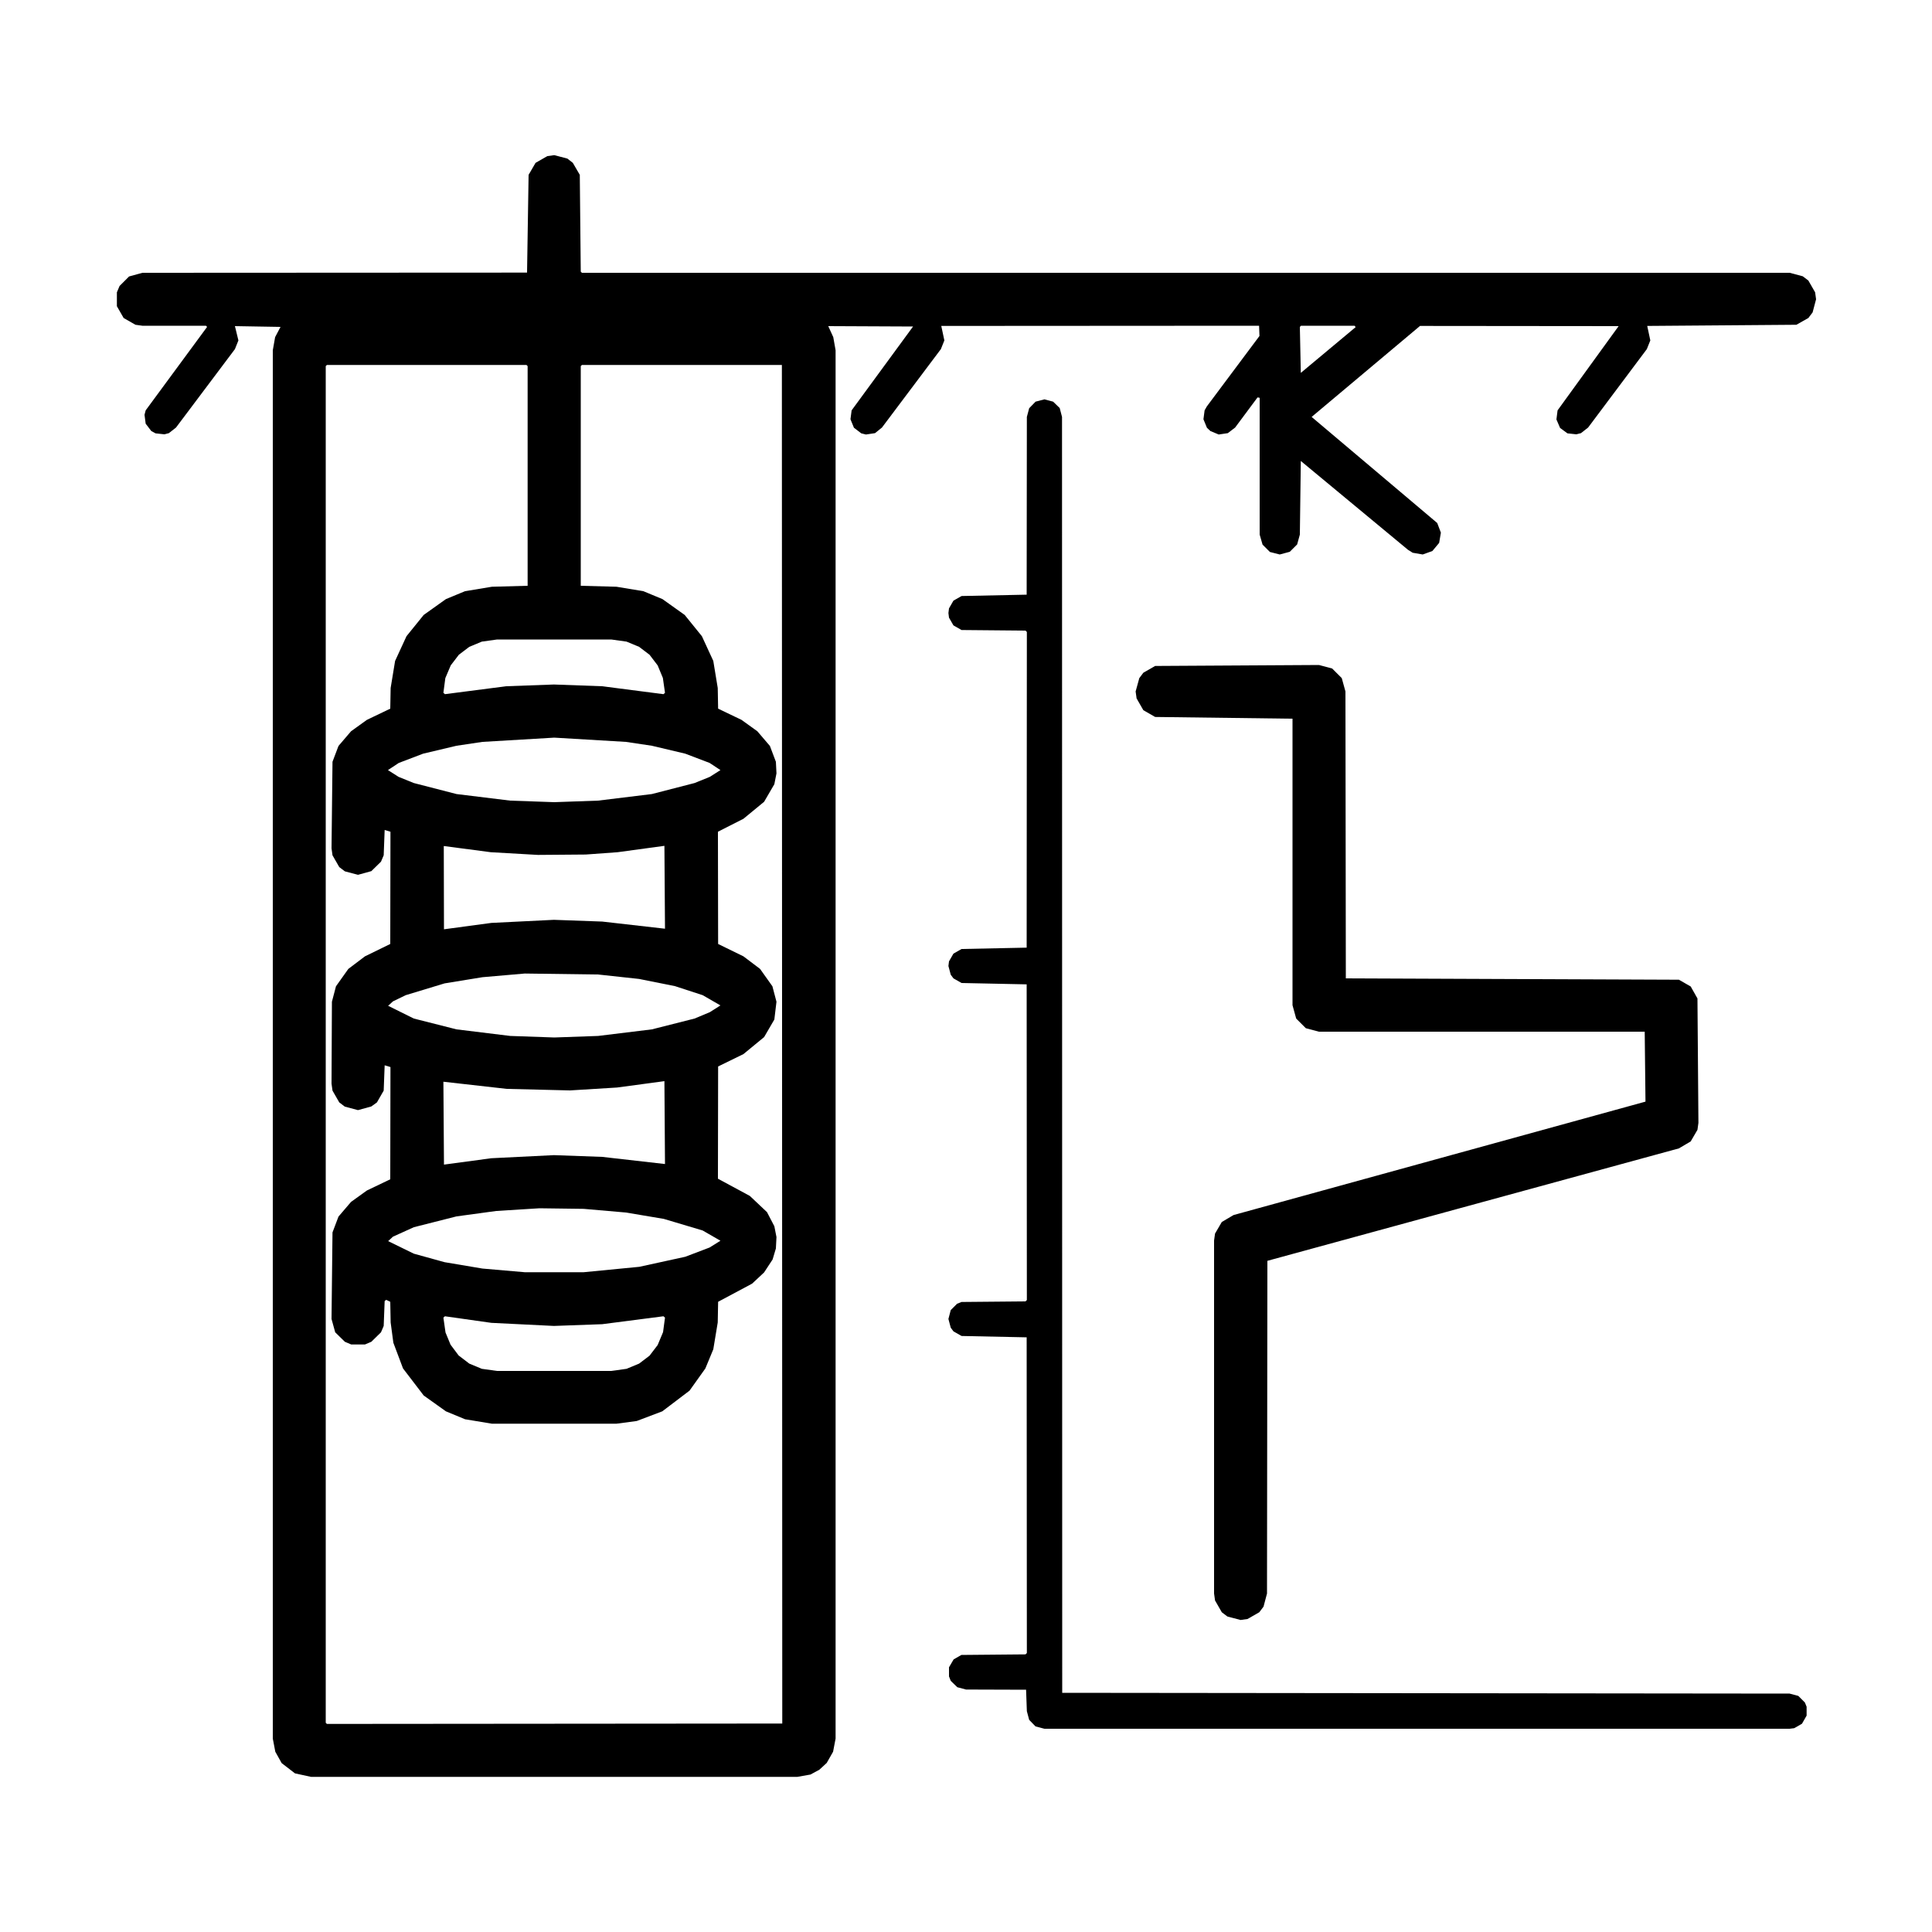
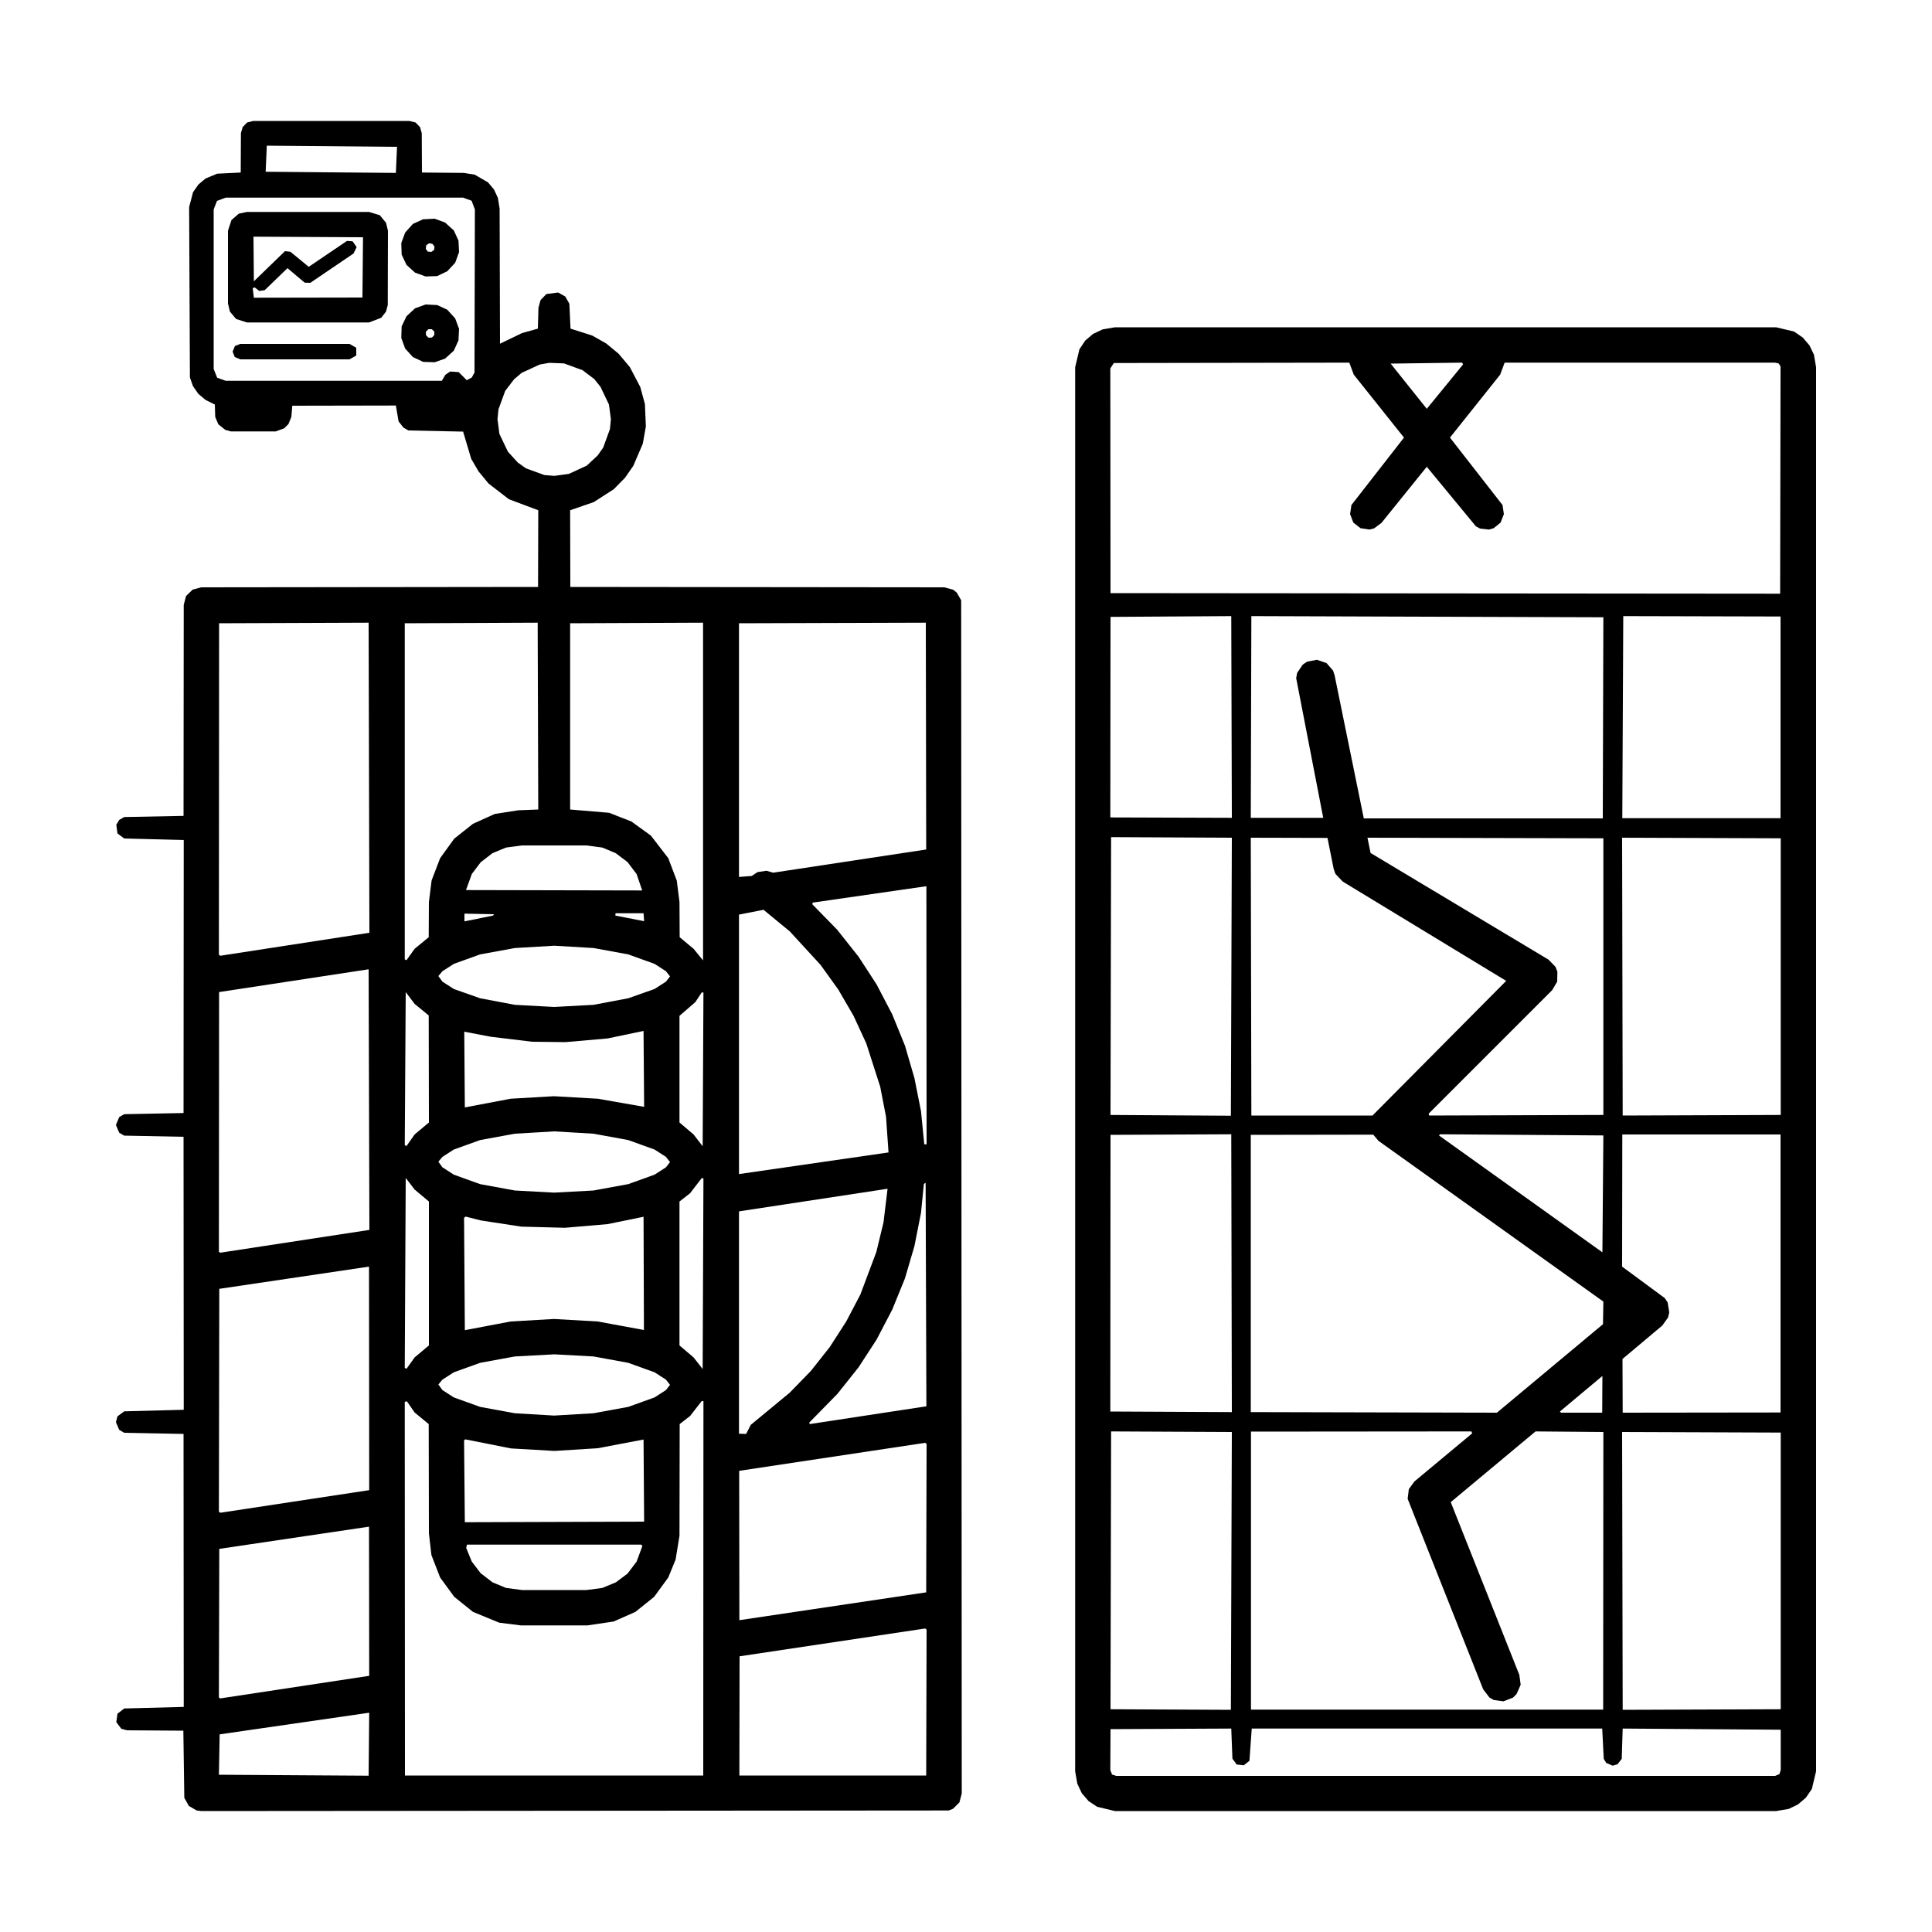
<svg xmlns="http://www.w3.org/2000/svg" viewBox="0 0 1000 1000" width="100%" height="100%">
-   <path fill="currentColor" d="M73.7 141.2 L272.8 141.1 L273.6 90.5 L277.2 84.3 L283.3 80.8 L286.9 80.3 L293.7 82.1 L296.5 84.3 L300.1 90.5 L300.6 140.6 L301.2 141.2 L926.3 141.2 L933.1 143.0 L936.0 145.2 L939.5 151.3 L940.0 154.9 L938.2 161.7 L936.0 164.6 L929.8 168.1 L852.6 168.7 L854.2 176.2 L852.4 180.7 L822.0 221.3 L818.3 224.2 L815.9 224.8 L811.3 224.3 L807.5 221.5 L805.6 217.1 L806.2 212.4 L837.8 168.8 L735.0 168.7 L678.9 215.8 L743.9 270.7 L745.8 275.7 L744.9 281.0 L741.4 285.2 L736.4 287.0 L731.2 286.1 L728.8 284.6 L673.3 238.6 L672.8 276.7 L671.4 281.8 L667.6 285.6 L662.4 287.0 L657.3 285.7 L653.5 281.9 L652.0 276.7 L652.0 205.9 L650.9 205.7 L639.3 221.3 L635.5 224.2 L630.8 224.9 L626.5 223.1 L624.7 221.4 L622.9 217.0 L623.5 212.4 L624.7 210.3 L651.9 173.9 L651.7 168.6 L487.2 168.7 L488.8 176.2 L487.0 180.7 L456.5 221.3 L452.9 224.2 L448.2 224.9 L445.8 224.3 L442.0 221.4 L440.2 217.0 L440.8 212.4 L472.6 169.0 L428.7 168.8 L431.3 174.5 L432.5 181.3 L432.5 899.9 L431.2 906.7 L427.9 912.5 L424.1 916.0 L419.5 918.5 L412.7 919.7 L161.0 919.7 L152.7 917.9 L145.8 912.6 L142.5 906.7 L141.2 899.9 L141.2 181.3 L142.4 174.5 L145.2 169.2 L121.6 168.8 L123.4 176.2 L121.6 180.7 L91.1 221.3 L87.4 224.2 L85.1 224.8 L80.5 224.3 L78.3 223.1 L75.4 219.3 L74.8 214.7 L75.4 212.4 L107.2 169.2 L106.6 168.6 L73.7 168.6 L70.1 168.1 L64.0 164.6 L60.5 158.5 L60.5 151.3 L61.9 148.0 L66.8 143.1 Z M673.4 168.6 L672.8 169.2 L673.3 193.0 L701.7 169.3 L701.1 168.6 Z M199.9 672.8 L199.1 673.4 L198.6 686.3 L197.2 689.6 L192.2 694.5 L188.9 695.9 L181.8 695.9 L178.5 694.5 L173.5 689.6 L171.6 682.7 L172.1 637.9 L175.2 629.7 L181.7 622.1 L189.9 616.2 L202.0 610.4 L202.1 552.3 L199.1 551.4 L198.6 564.5 L195.1 570.6 L192.2 572.7 L185.3 574.6 L178.5 572.8 L175.6 570.6 L172.1 564.5 L171.6 560.9 L171.8 518.5 L173.9 510.5 L180.3 501.5 L188.9 495.0 L202.0 488.6 L202.1 430.5 L199.1 429.6 L198.6 442.7 L197.2 446.0 L192.2 450.9 L185.3 452.8 L178.5 451.0 L175.6 448.8 L172.1 442.7 L171.6 439.1 L172.1 394.3 L175.2 386.1 L181.7 378.5 L189.9 372.6 L202.0 366.8 L202.2 356.1 L204.5 342.1 L210.4 329.3 L219.3 318.3 L230.8 310.1 L240.7 306.0 L254.6 303.7 L273.1 303.2 L273.1 189.5 L272.5 188.9 L169.2 188.9 L168.6 189.5 L168.6 891.7 L169.2 892.3 L404.9 892.1 L404.7 188.9 L301.2 188.9 L300.6 189.5 L300.6 303.2 L319.1 303.7 L333.0 306.0 L342.9 310.1 L354.4 318.3 L363.3 329.3 L369.2 342.1 L371.5 356.1 L371.7 366.8 L383.8 372.6 L392.0 378.5 L398.5 386.1 L401.6 394.3 L401.9 400.3 L400.8 405.9 L395.5 415.0 L384.8 423.8 L371.6 430.5 L371.7 488.6 L384.8 495.0 L393.4 501.5 L399.8 510.5 L401.9 518.5 L400.8 527.7 L395.5 536.8 L384.8 545.6 L371.7 552.0 L371.6 610.1 L388.1 619.0 L397.0 627.4 L400.8 634.7 L401.9 640.3 L401.6 646.2 L399.9 651.9 L395.5 658.6 L389.3 664.4 L371.7 673.8 L371.5 684.5 L369.2 698.4 L365.1 708.3 L356.9 719.8 L342.8 730.5 L329.6 735.5 L319.1 736.9 L254.6 736.9 L240.7 734.6 L230.8 730.5 L219.3 722.3 L208.6 708.3 L203.6 695.0 L202.2 684.5 L202.0 673.8 Z M230.1 509.0 L210.0 515.1 L203.4 518.3 L200.9 520.6 L214.2 527.2 L236.3 532.8 L264.1 536.2 L286.9 537.0 L309.6 536.2 L337.4 532.8 L359.5 527.2 L367.4 523.9 L372.9 520.4 L363.7 515.1 L349.3 510.4 L330.8 506.7 L309.6 504.4 L271.6 503.9 L249.7 505.8 Z M214.2 635.2 L203.4 640.1 L200.9 642.4 L214.2 648.9 L230.1 653.3 L249.7 656.6 L271.6 658.5 L302.1 658.5 L330.9 655.7 L354.7 650.5 L367.3 645.7 L372.9 642.2 L363.7 636.9 L343.6 630.9 L324.0 627.6 L302.1 625.7 L279.2 625.4 L256.8 626.8 L236.3 629.6 Z M249.7 384.0 L236.3 386.0 L219.0 390.1 L206.4 394.9 L200.8 398.6 L206.3 402.1 L214.2 405.3 L236.3 411.0 L264.1 414.4 L286.9 415.2 L309.6 414.4 L337.4 411.0 L359.5 405.3 L367.4 402.1 L372.9 398.6 L367.3 394.9 L354.7 390.1 L337.4 386.0 L324.0 384.0 L286.9 381.8 Z M229.5 358.6 L230.3 359.3 L262.0 355.2 L286.7 354.3 L311.7 355.2 L343.4 359.3 L344.2 358.6 L343.1 350.9 L340.4 344.4 L336.2 338.9 L330.8 334.8 L324.3 332.1 L316.4 331.0 L257.3 331.0 L249.4 332.1 L242.9 334.8 L237.5 338.9 L233.3 344.4 L230.5 351.0 Z M230.3 681.3 L229.5 682.0 L230.6 689.7 L233.2 696.0 L237.4 701.6 L242.9 705.8 L249.4 708.5 L257.3 709.6 L316.4 709.6 L324.3 708.5 L330.8 705.8 L336.2 701.7 L340.4 696.2 L343.2 689.5 L344.2 682.0 L343.4 681.3 L311.7 685.4 L286.7 686.3 L254.3 684.7 Z M254.0 441.1 L229.7 437.9 L229.8 481.0 L254.3 477.7 L286.7 476.1 L311.7 477.0 L344.2 480.7 L343.9 437.8 L319.7 441.1 L303.2 442.3 L278.4 442.5 Z M262.3 563.6 L229.5 559.9 L229.8 602.8 L254.3 599.5 L286.7 597.9 L311.7 598.8 L344.2 602.5 L343.9 559.6 L319.4 562.9 L295.0 564.4 Z M930.8 877.8 L934.2 881.2 L935.1 883.4 L935.1 888.0 L932.7 892.2 L928.7 894.5 L926.3 894.8 L540.6 894.8 L536.0 893.6 L532.7 890.2 L531.5 885.7 L531.1 874.6 L500.0 874.5 L495.5 873.3 L492.1 870.0 L491.2 867.7 L491.2 863.0 L493.6 858.9 L497.6 856.6 L530.8 856.3 L531.5 855.6 L531.4 692.2 L497.7 691.5 L493.5 689.1 L492.1 687.2 L490.9 682.7 L492.1 678.1 L495.4 674.8 L497.7 673.9 L530.8 673.6 L531.5 672.9 L531.4 509.5 L497.7 508.8 L493.5 506.4 L492.1 504.5 L490.9 500.0 L491.2 497.6 L493.5 493.6 L497.7 491.2 L531.4 490.5 L531.5 327.1 L530.8 326.4 L497.7 326.1 L493.5 323.7 L491.2 319.7 L490.9 317.3 L491.2 314.9 L493.5 310.9 L497.7 308.5 L531.4 307.8 L531.5 215.8 L532.7 211.3 L536.0 207.9 L540.6 206.7 L545.1 207.9 L548.5 211.2 L549.7 215.8 L549.8 876.2 L926.3 876.6 Z M670.9 527.2 L669.0 520.3 L669.0 372.0 L597.9 371.1 L591.8 367.6 L588.3 361.5 L587.8 357.9 L589.7 351.0 L591.8 348.2 L597.9 344.7 L682.7 344.2 L689.5 346.0 L694.5 351.0 L696.4 357.9 L696.6 506.4 L869.0 507.1 L875.1 510.6 L878.6 516.8 L879.1 581.2 L878.6 584.8 L875.1 590.8 L869.0 594.4 L656.0 652.6 L655.8 824.8 L654.0 831.6 L651.8 834.5 L645.7 838.0 L642.1 838.5 L635.3 836.7 L632.4 834.5 L628.9 828.4 L628.4 824.8 L628.4 642.1 L628.9 638.5 L632.4 632.5 L638.5 628.9 L851.7 570.2 L851.3 534.0 L682.7 534.0 L675.9 532.2 Z" />
+   <path fill="currentColor" d="M559.9 928.1 L557.6 923.2 L556.5 916.8 L556.5 190.1 L558.7 180.8 L561.7 176.3 L565.8 172.8 L570.7 170.5 L577.1 169.4 L919.3 169.4 L928.6 171.6 L933.1 174.7 L936.6 178.8 L938.9 183.6 L940.0 190.1 L940.0 916.8 L937.8 926.0 L934.7 930.5 L930.6 934.0 L925.8 936.3 L919.3 937.4 L577.1 937.4 L567.9 935.2 L563.4 932.2 Z M640.1 913.3 L637.9 910.3 L637.3 894.7 L574.8 895.0 L574.7 916.2 L575.6 918.5 L577.8 919.2 L918.8 919.2 L921.0 918.3 L921.7 916.2 L921.7 895.3 L839.9 894.7 L839.4 910.4 L837.2 913.2 L834.7 913.9 L831.4 912.5 L830.1 910.4 L829.3 894.7 L647.9 894.7 L646.7 911.4 L643.8 913.7 Z M921.7 433.9 L839.6 433.6 L839.9 577.4 L921.7 577.1 Z M921.7 741.5 L839.6 741.2 L839.9 885.0 L921.7 884.7 Z M921.6 189.6 L920.6 188.1 L918.7 187.7 L778.8 187.7 L776.5 193.9 L750.5 226.5 L777.7 261.4 L778.4 266.1 L776.7 270.5 L773.1 273.4 L770.7 274.1 L766.1 273.6 L763.9 272.4 L738.5 241.6 L715.0 270.7 L711.2 273.5 L708.8 274.1 L704.2 273.4 L700.5 270.5 L698.8 266.1 L699.5 261.4 L726.7 226.5 L700.7 193.9 L698.4 187.7 L576.5 187.9 L574.7 190.7 L574.8 307.0 L921.4 307.3 Z M840.2 318.9 L839.7 423.5 L921.6 423.5 L921.6 319.1 Z M839.8 703.4 L839.9 731.2 L921.6 731.1 L921.6 587.2 L839.7 587.2 L839.6 655.6 L861.7 671.9 L863.2 674.2 L864.0 679.3 L863.4 681.9 L860.4 686.1 Z M829.9 433.9 L707.8 433.6 L709.4 441.5 L801.5 496.7 L805.1 500.4 L806.1 502.9 L806.0 508.1 L803.4 512.5 L739.5 576.4 L739.7 577.4 L829.9 577.1 Z M829.9 587.7 L745.4 587.1 L744.8 587.7 L829.4 648.2 Z M829.9 319.5 L647.7 318.9 L647.4 423.3 L684.9 423.3 L670.9 351.0 L671.4 348.3 L674.3 344.0 L676.5 342.5 L681.6 341.5 L686.6 343.2 L690.0 347.1 L690.8 349.6 L705.9 423.6 L829.6 423.6 Z M762.0 741.9 L761.6 740.9 L647.5 741.0 L647.5 884.9 L829.8 884.9 L829.9 741.2 L794.8 740.9 L750.9 777.5 L786.4 866.9 L787.1 872.0 L785.0 876.8 L783.1 878.7 L778.2 880.6 L773.1 879.9 L770.9 878.6 L767.7 874.4 L728.6 775.8 L729.2 770.8 L732.1 766.8 Z M710.8 587.3 L647.4 587.4 L647.4 730.9 L774.8 731.2 L829.7 685.4 L829.9 673.7 L713.5 590.5 Z M829.3 731.2 L829.4 712.2 L807.4 730.6 L808.0 731.2 Z M687.1 433.7 L647.4 433.6 L647.7 577.4 L710.4 577.4 L779.6 507.7 L695.0 456.3 L691.2 452.3 L690.3 449.7 Z M757.3 188.6 L756.8 187.7 L719.8 188.2 L738.5 211.6 Z M574.7 423.1 L637.6 423.3 L637.3 318.9 L574.8 319.3 Z M574.7 730.6 L637.6 730.9 L637.3 587.1 L574.8 587.4 Z M637.1 577.5 L637.6 433.6 L575.1 433.3 L574.8 577.1 Z M637.1 885.0 L637.6 741.2 L575.1 740.9 L574.8 884.7 Z M239.7 223.4 L211.4 222.8 L208.8 221.3 L206.3 218.1 L204.9 209.9 L151.3 210.0 L150.8 215.8 L149.3 219.5 L147.1 221.7 L142.7 223.3 L119.5 223.3 L116.6 222.5 L113.0 219.6 L111.4 215.8 L111.2 209.4 L106.4 207.0 L102.7 203.9 L99.9 199.9 L98.3 195.4 L97.9 107.2 L99.9 99.5 L102.7 95.5 L106.4 92.4 L112.4 89.9 L124.6 89.3 L124.7 68.9 L125.6 65.8 L127.9 63.4 L131.1 62.6 L211.8 62.6 L215.1 63.4 L217.4 65.8 L218.3 68.9 L218.4 89.3 L240.1 89.5 L245.7 90.4 L252.6 94.4 L255.7 98.1 L257.7 102.4 L258.6 108.0 L258.8 177.9 L270.2 172.4 L278.4 170.1 L278.7 159.3 L279.8 155.3 L282.8 152.2 L288.9 151.4 L292.6 153.5 L294.7 157.2 L295.3 170.1 L306.6 173.7 L313.8 177.8 L320.2 183.1 L326.0 190.0 L331.4 200.3 L333.8 209.1 L334.3 220.7 L332.7 229.7 L327.8 241.1 L323.5 247.3 L317.7 253.2 L307.3 259.9 L295.1 264.1 L295.2 303.8 L488.7 304.0 L493.3 305.2 L495.2 306.7 L497.5 310.7 L497.8 928.3 L496.6 932.9 L493.3 936.2 L491.1 937.1 L104.2 937.4 L101.8 937.1 L97.8 934.8 L95.4 930.6 L94.9 895.8 L65.7 895.6 L62.8 894.8 L60.2 891.4 L60.8 887.0 L64.3 884.3 L95.1 883.5 L95.0 742.2 L64.3 741.6 L61.7 740.1 L60.0 736.1 L60.8 733.1 L64.3 730.5 L95.1 729.7 L95.0 588.4 L64.3 587.8 L61.7 586.3 L60.0 582.3 L61.7 578.2 L64.3 576.7 L95.0 576.1 L95.1 434.8 L64.3 434.0 L60.8 431.4 L60.2 426.9 L61.7 424.4 L64.3 422.9 L95.0 422.3 L95.1 313.1 L96.3 308.5 L99.7 305.2 L104.2 304.0 L278.5 303.8 L278.6 264.1 L263.4 258.4 L252.9 250.3 L247.7 244.0 L243.9 237.5 Z M478.4 592.3 L479.6 592.3 L479.5 458.7 L420.6 467.2 L420.5 468.1 L433.3 481.2 L444.4 495.2 L453.7 509.5 L461.8 525.0 L468.4 541.2 L473.3 558.0 L476.7 575.1 Z M479.6 843.5 L478.9 842.9 L382.8 857.3 L382.7 919.0 L479.4 919.0 Z M479.6 747.4 L478.9 746.8 L382.6 761.3 L382.7 838.6 L479.4 824.2 Z M433.5 721.4 L418.9 736.3 L419.1 737.1 L479.5 727.9 L479.1 612.2 L478.2 612.8 L476.7 627.8 L473.3 645.0 L468.4 661.7 L461.8 677.9 L453.7 693.4 L444.4 707.7 Z M396.7 450.7 L400.2 451.7 L479.4 439.7 L479.2 322.3 L382.5 322.6 L382.5 453.9 L389.1 453.4 L392.1 451.4 Z M408.8 482.1 L395.2 470.9 L382.5 473.4 L382.5 607.7 L459.9 596.5 L458.6 578.0 L455.6 562.5 L448.4 540.1 L441.8 525.8 L433.9 512.2 L424.7 499.4 Z M386.2 742.2 L388.6 737.5 L408.7 720.9 L419.7 709.6 L429.5 697.2 L438.0 684.0 L445.3 670.1 L453.6 648.0 L457.3 632.7 L459.4 615.3 L382.5 627.0 L382.5 742.1 Z M359.9 518.7 L351.7 525.8 L351.7 581.0 L359.0 587.2 L363.7 593.3 L364.1 513.7 L363.2 513.7 Z M357.2 617.6 L351.7 621.9 L351.7 696.4 L359.0 702.6 L363.7 708.6 L364.1 609.9 L363.2 609.8 Z M210.6 725.3 L209.5 725.6 L209.6 919.0 L364.0 919.0 L364.1 725.2 L363.2 725.2 L357.2 732.9 L351.8 737.1 L351.7 794.9 L349.7 807.2 L345.9 816.5 L338.6 826.5 L328.9 834.3 L317.6 839.3 L304.1 841.3 L269.6 841.3 L258.4 839.9 L244.8 834.3 L235.1 826.5 L227.8 816.5 L223.3 804.9 L222.0 793.7 L221.9 737.1 L214.6 731.1 Z M326.8 425.2 L336.9 432.5 L345.9 444.2 L350.3 455.8 L351.7 466.9 L351.8 485.1 L359.0 491.1 L363.9 497.1 L363.9 322.3 L295.1 322.6 L295.1 419.0 L315.3 420.7 Z M226.9 505.2 L229.0 508.1 L234.9 511.9 L248.5 516.7 L266.5 520.1 L286.8 521.2 L307.2 520.1 L325.2 516.7 L338.8 511.9 L344.7 508.1 L346.8 505.4 L344.7 502.7 L338.8 498.9 L325.2 494.0 L307.2 490.7 L286.9 489.5 L266.5 490.7 L248.5 494.0 L234.9 498.9 L229.0 502.7 Z M226.9 601.3 L229.0 604.2 L234.9 608.0 L248.5 612.9 L266.5 616.2 L286.8 617.3 L307.2 616.2 L325.2 612.9 L338.8 608.0 L344.7 604.2 L346.8 601.5 L344.7 598.8 L338.8 595.0 L325.2 590.1 L307.2 586.8 L286.9 585.6 L266.5 586.8 L248.5 590.1 L234.9 595.0 L229.0 598.8 Z M226.9 716.6 L229.0 719.5 L234.9 723.3 L248.5 728.2 L266.5 731.5 L286.8 732.7 L307.2 731.5 L325.2 728.2 L338.8 723.3 L344.7 719.5 L346.8 716.8 L344.7 714.1 L338.8 710.3 L325.2 705.4 L307.2 702.1 L286.9 701.0 L266.5 702.1 L248.5 705.4 L234.9 710.3 L229.0 714.1 Z M253.9 536.6 L240.3 534.0 L240.6 573.2 L264.3 568.7 L286.7 567.4 L309.4 568.7 L333.4 572.9 L333.1 533.6 L314.5 537.5 L292.7 539.4 L275.4 539.2 Z M318.6 472.7 L318.5 473.9 L333.4 476.8 L333.1 472.7 Z M264.5 749.7 L240.8 745.0 L240.2 745.6 L240.6 787.9 L333.4 787.6 L333.1 745.1 L309.4 749.6 L287.0 751.0 Z M248.9 631.7 L241.0 629.7 L240.2 630.3 L240.6 688.5 L264.3 684.0 L286.7 682.7 L309.4 684.0 L333.3 688.4 L333.1 629.8 L314.5 633.6 L292.4 635.5 L269.8 634.9 Z M241.3 801.2 L244.2 808.3 L248.8 814.3 L254.9 819.0 L261.9 821.9 L270.2 823.0 L303.5 823.0 L311.8 821.9 L318.8 819.0 L324.8 814.5 L329.5 808.3 L332.5 800.2 L331.9 799.5 L241.7 799.5 Z M303.6 437.6 L270.2 437.6 L261.9 438.7 L254.9 441.6 L248.8 446.3 L244.2 452.4 L241.2 460.7 L332.4 460.9 L329.5 452.4 L324.8 446.2 L318.7 441.6 L311.8 438.7 Z M272.2 242.4 L281.8 245.9 L286.9 246.3 L294.4 245.3 L303.7 241.0 L309.3 235.8 L312.2 231.7 L315.7 222.1 L316.2 217.0 L315.2 209.4 L310.8 200.2 L307.6 196.2 L301.5 191.6 L291.9 188.1 L284.3 187.8 L279.3 188.7 L270.0 193.0 L266.1 196.3 L261.5 202.3 L258.0 211.9 L257.5 217.0 L258.5 224.6 L262.9 233.8 L268.0 239.4 Z M209.5 496.6 L210.4 497.0 L214.6 491.1 L221.9 485.1 L222.0 466.9 L223.4 455.7 L227.8 444.2 L235.1 434.1 L244.8 426.4 L256.1 421.3 L268.3 419.4 L278.6 419.0 L278.3 322.3 L209.5 322.6 Z M240.4 476.9 L255.2 473.9 L255.7 473.2 L240.4 472.9 Z M228.7 197.1 L230.5 194.0 L233.0 192.3 L237.4 192.6 L241.6 196.8 L244.2 195.4 L245.6 192.8 L245.8 108.4 L244.1 103.9 L239.7 102.3 L116.8 102.3 L112.3 104.0 L110.6 108.4 L110.6 191.0 L112.4 195.5 L116.8 197.1 Z M209.5 592.7 L210.4 593.2 L214.6 587.2 L222.0 581.0 L221.9 525.6 L214.6 519.6 L210.0 513.5 Z M209.5 708.0 L210.4 708.5 L214.6 702.6 L222.0 696.4 L222.0 621.9 L214.6 615.7 L210.0 609.7 Z M137.5 88.9 L204.9 89.5 L205.5 76.0 L138.1 75.4 Z M113.3 494.1 L114.0 494.7 L191.2 482.8 L190.8 322.3 L113.4 322.6 Z M113.3 647.9 L114.0 648.4 L191.2 636.6 L190.8 501.7 L113.4 513.5 Z M113.3 918.6 L190.8 919.1 L191.1 886.5 L113.7 897.7 Z M113.3 782.4 L114.0 783.0 L191.1 771.3 L191.0 655.6 L113.5 667.1 Z M113.3 878.6 L114.0 879.1 L191.1 867.4 L191.0 790.2 L113.5 801.7 Z M226.3 157.9 L231.5 160.3 L235.6 164.8 L237.6 170.2 L237.3 176.2 L234.9 181.5 L230.4 185.6 L225.0 187.5 L219.0 187.3 L213.7 184.8 L209.7 180.4 L207.7 174.9 L207.9 168.9 L210.4 163.7 L214.8 159.6 L220.3 157.6 Z M220.5 173.5 L221.8 174.8 L223.6 174.7 L224.8 173.4 L224.8 171.6 L223.5 170.4 L221.7 170.4 L220.4 171.8 Z M225.0 113.2 L230.4 115.2 L234.9 119.3 L237.3 124.5 L237.6 130.5 L235.6 136.0 L231.5 140.4 L226.3 142.9 L220.3 143.1 L214.8 141.1 L210.4 137.1 L207.9 131.8 L207.7 125.8 L209.7 120.4 L213.7 115.9 L219.0 113.5 Z M220.4 128.8 L221.4 130.2 L223.2 130.4 L224.7 129.4 L224.9 127.6 L223.8 126.2 L222.1 125.9 L220.6 127.0 Z M197.3 164.5 L191.0 166.9 L127.8 166.9 L122.2 165.1 L119.0 161.3 L118.0 157.1 L118.0 119.4 L119.8 113.9 L123.6 110.6 L127.8 109.7 L191.0 109.7 L196.6 111.4 L199.8 115.3 L200.8 119.4 L200.7 157.9 L199.8 161.3 Z M131.9 148.8 L130.8 149.1 L131.4 154.1 L187.6 154.0 L187.9 122.8 L131.2 122.5 L131.4 145.6 L147.5 130.0 L150.3 130.3 L159.8 138.1 L179.6 124.7 L182.5 124.9 L184.6 127.9 L183.0 131.2 L160.6 146.4 L157.7 146.3 L148.8 138.8 L137.0 150.2 L134.2 150.6 Z M184.4 184.0 L180.9 186.0 L124.4 186.0 L121.5 184.8 L120.4 182.0 L121.6 179.1 L124.4 178.0 L180.9 178.0 L184.4 180.0 Z" />
</svg>
